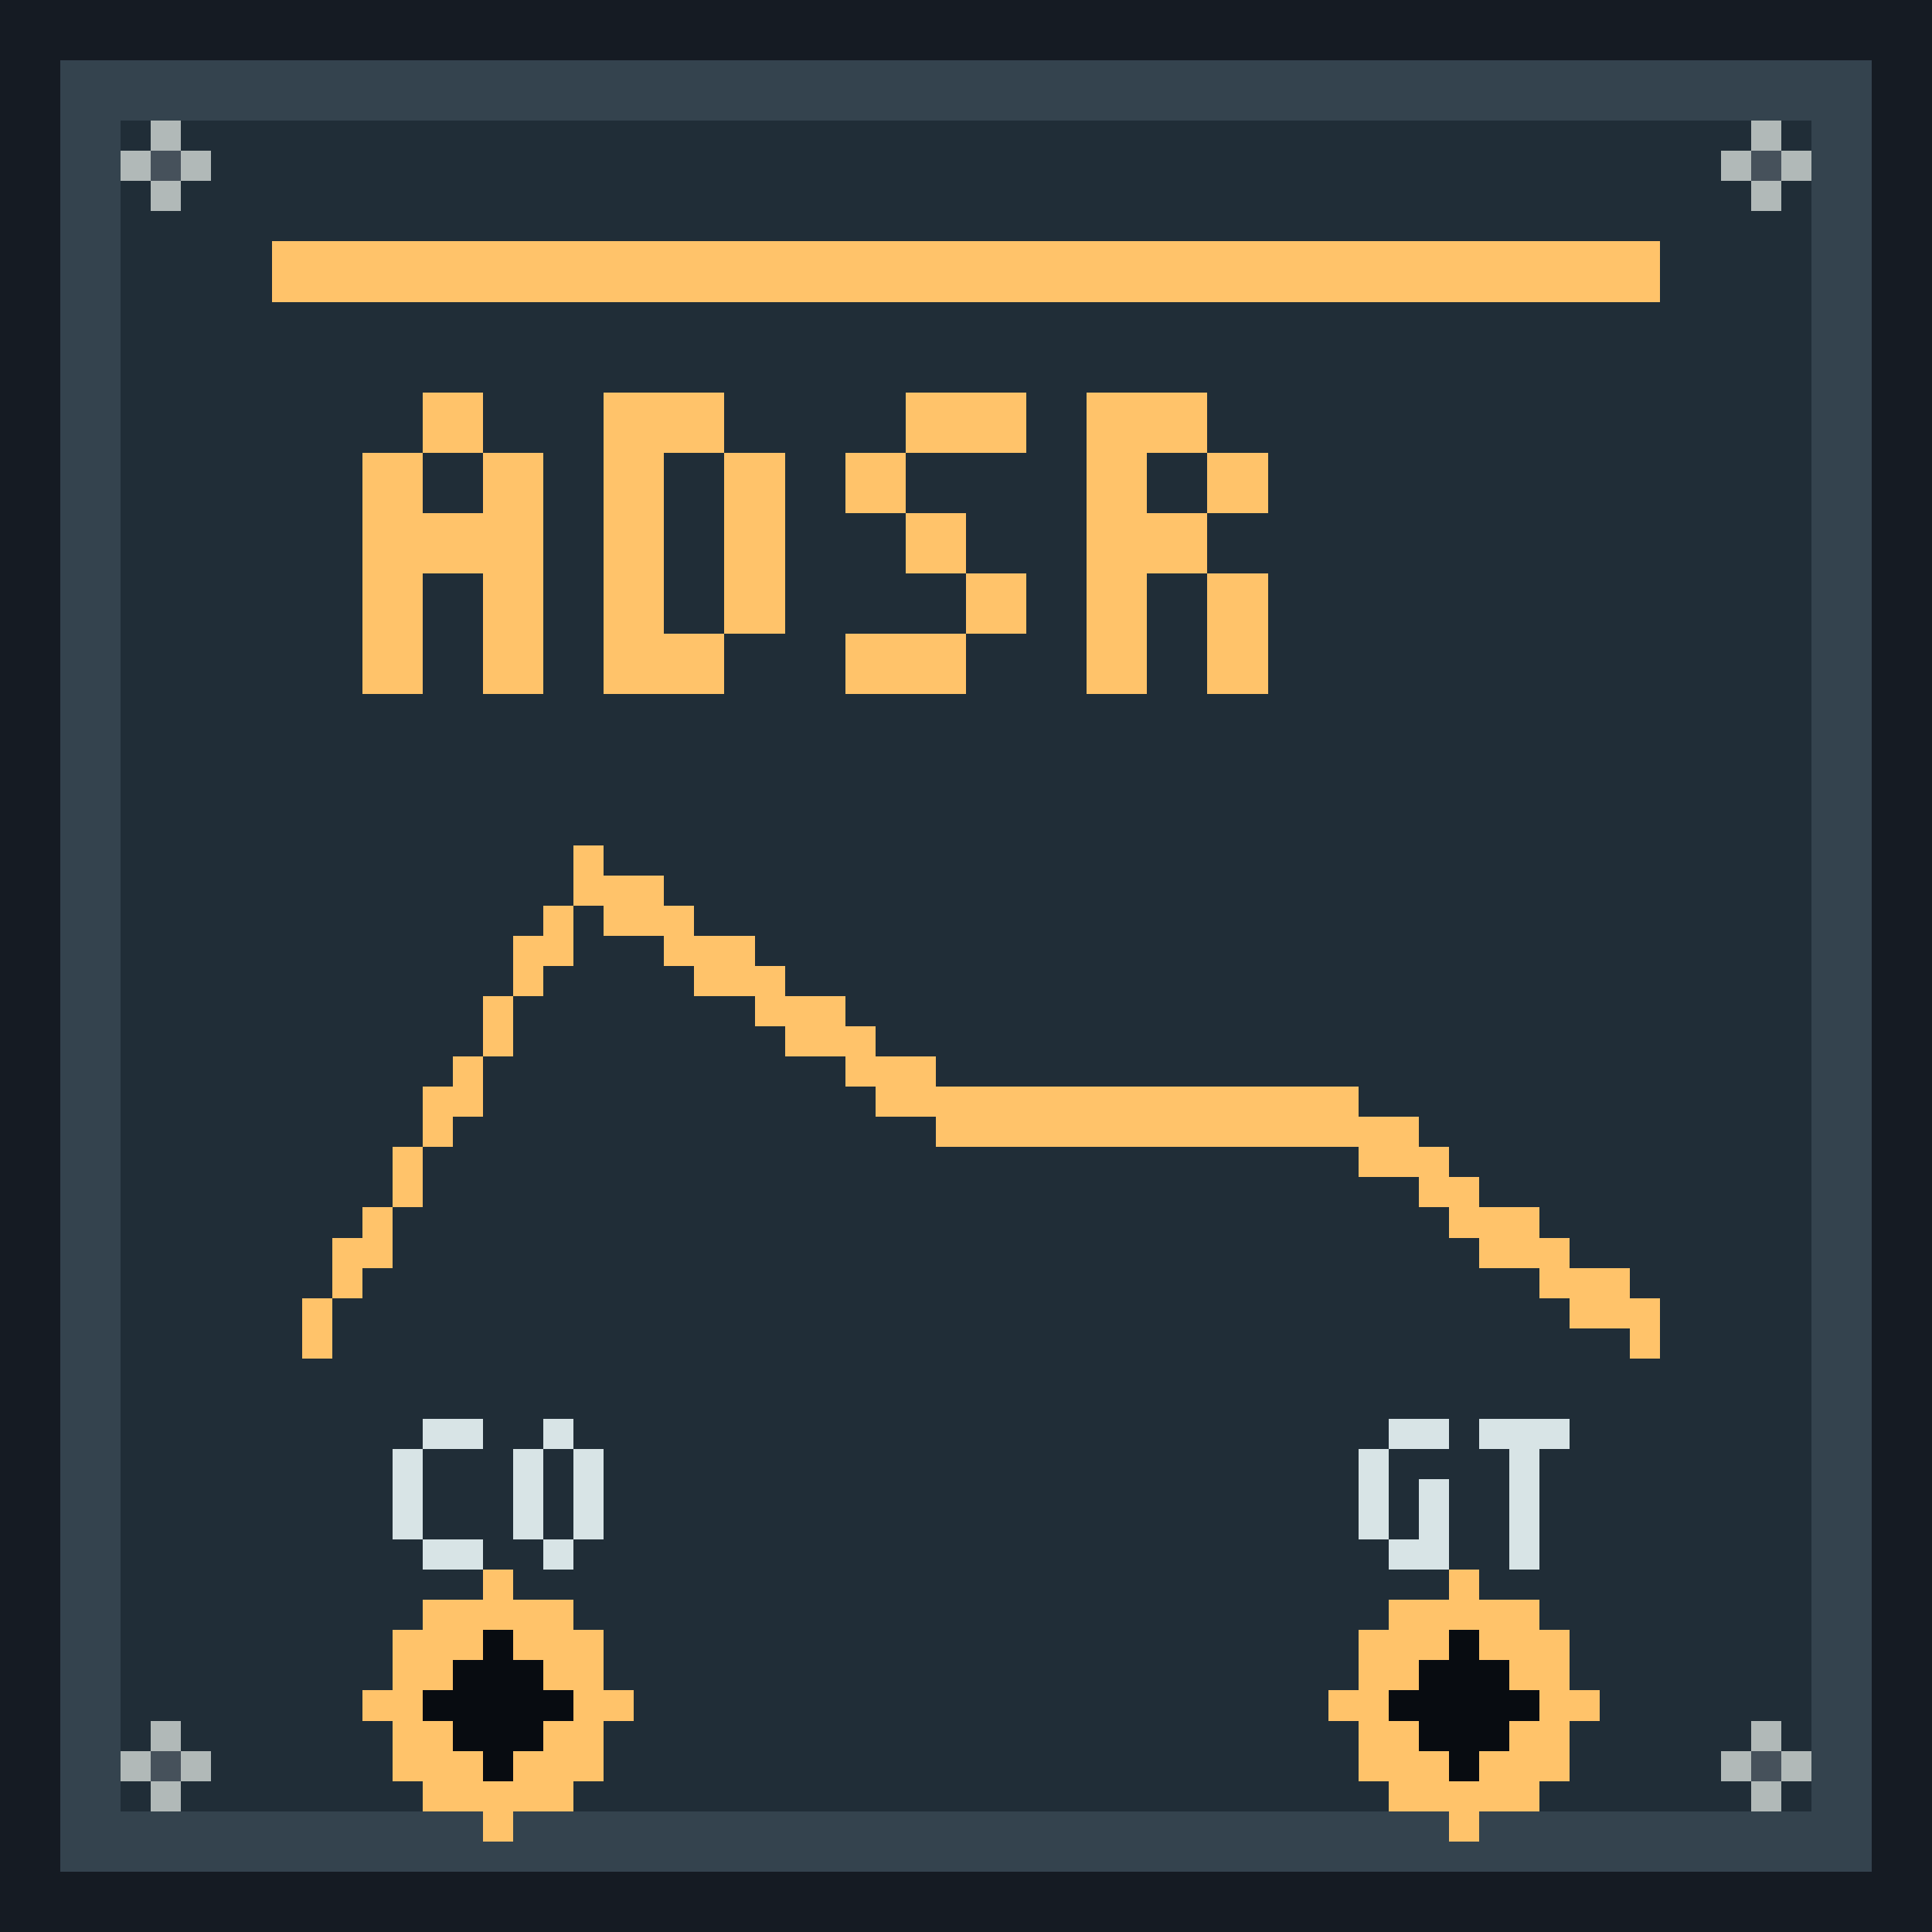
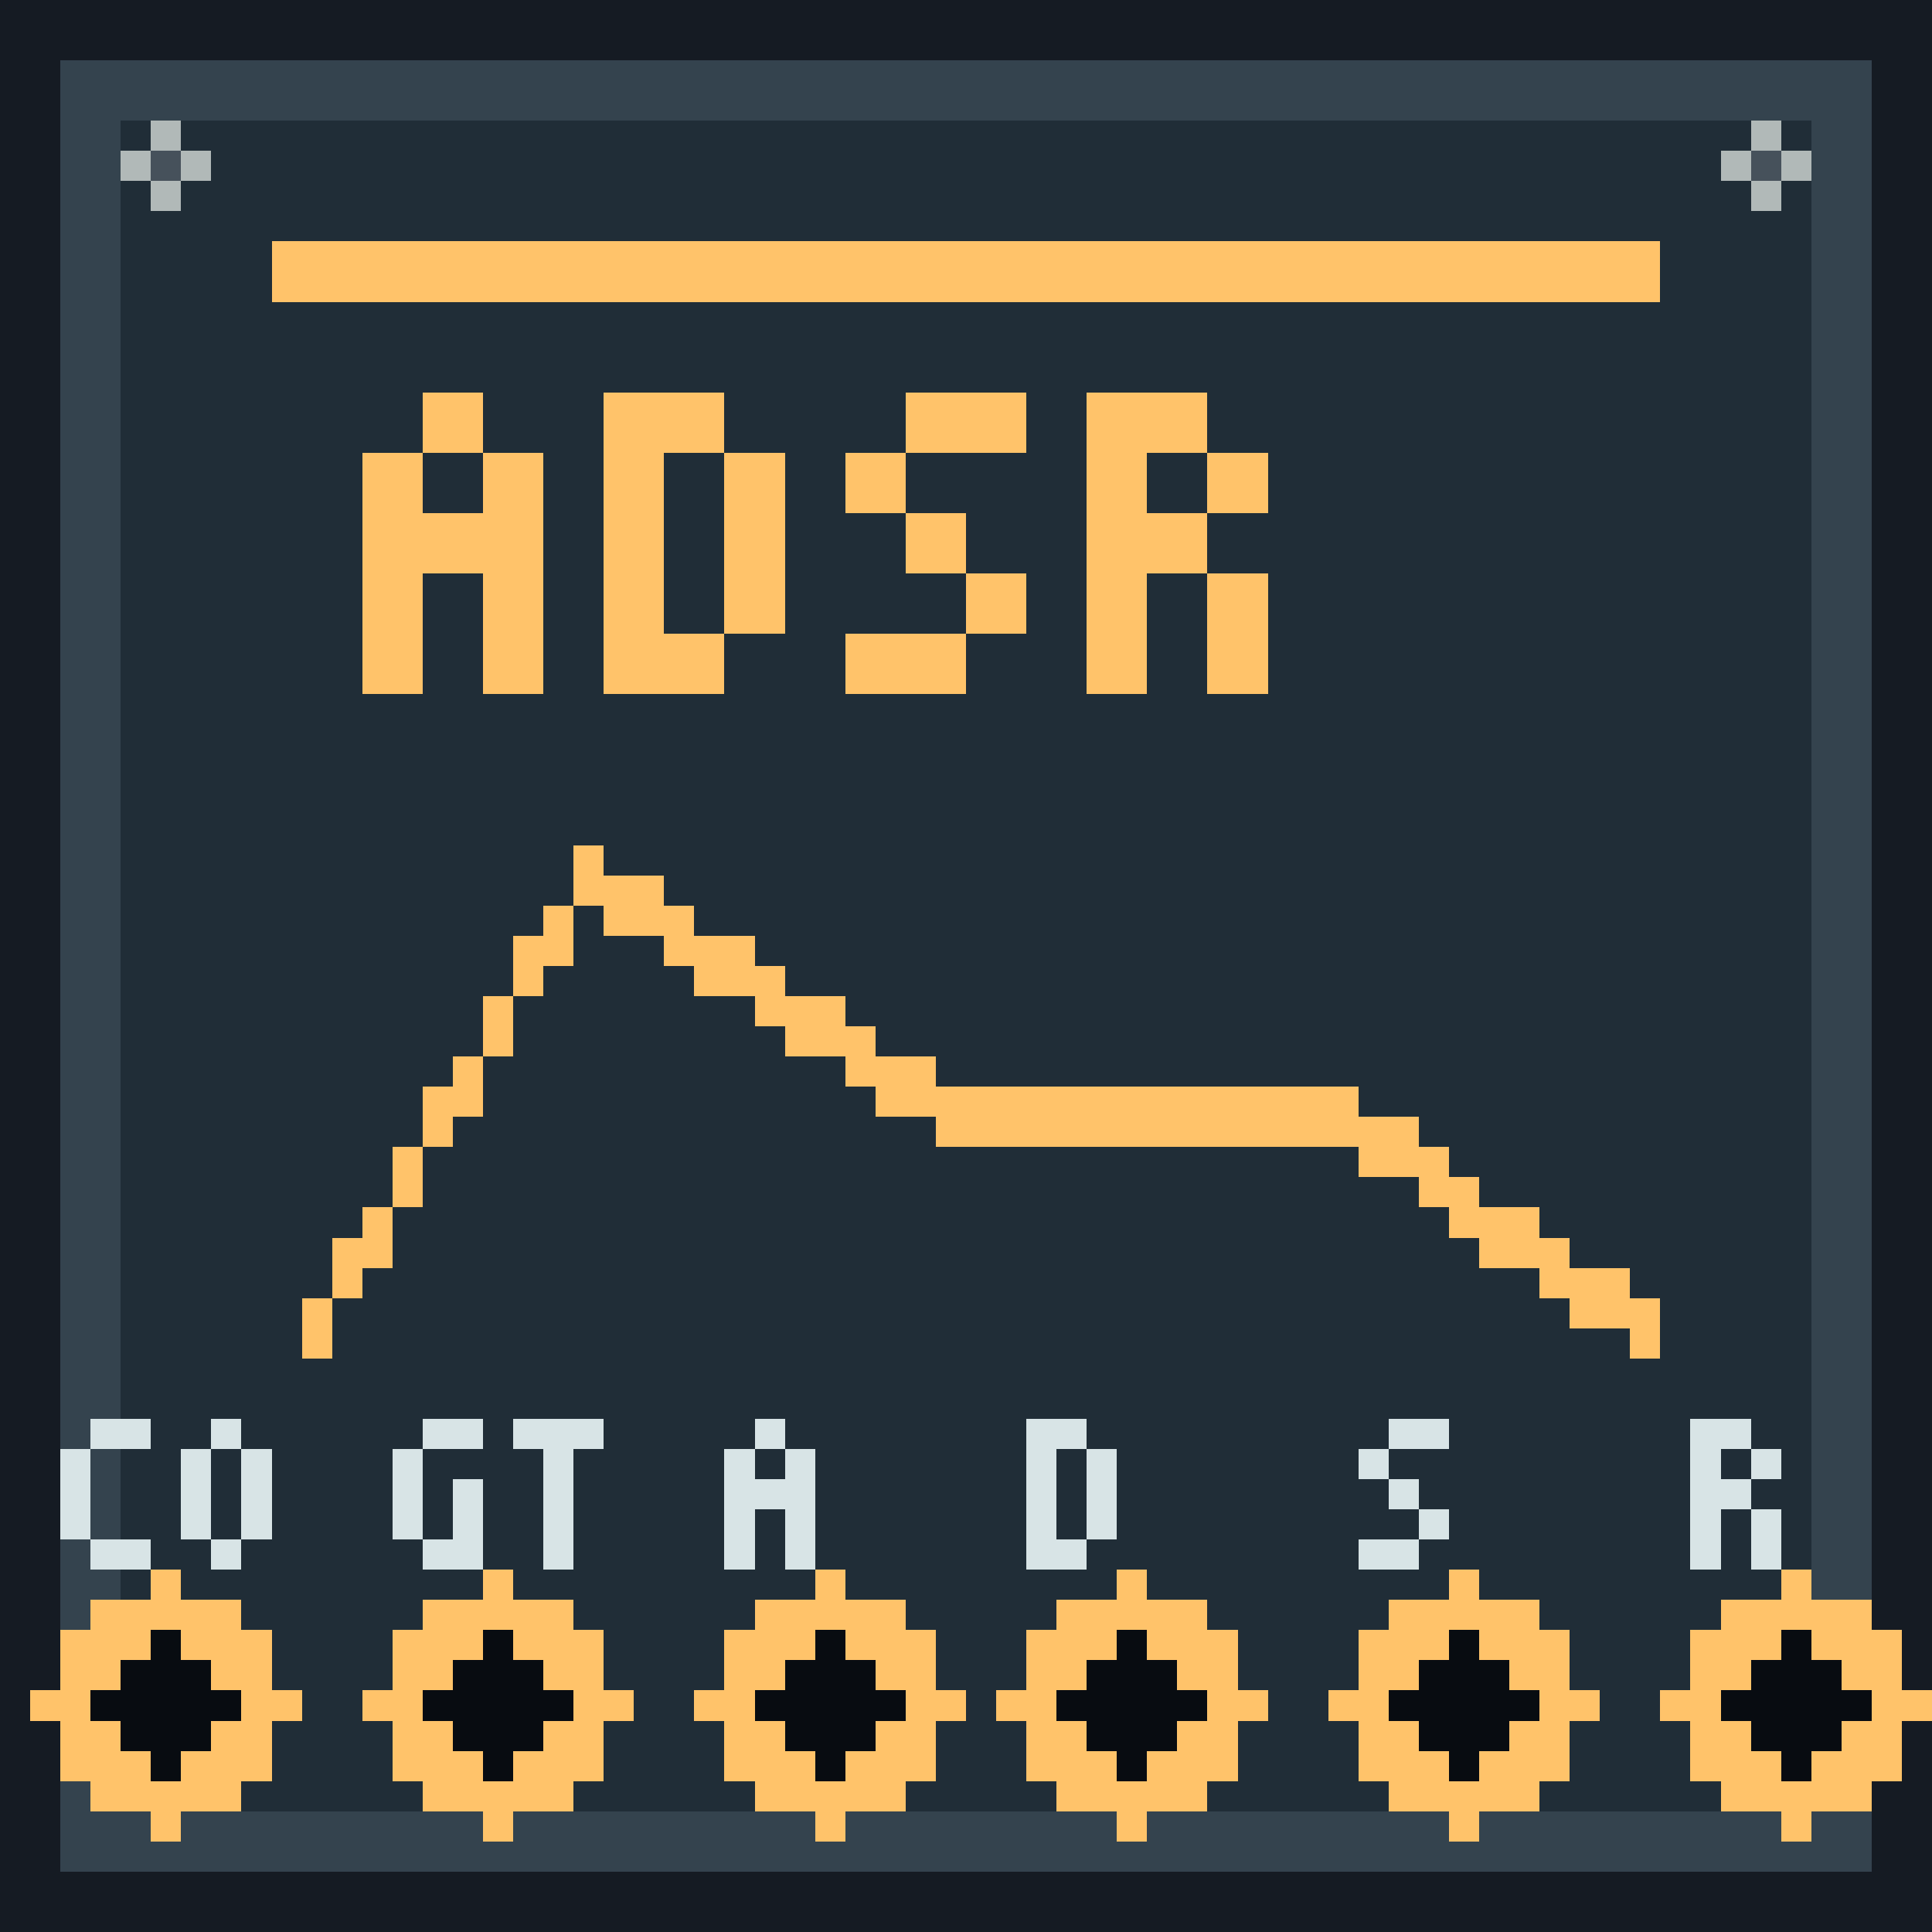
<svg xmlns="http://www.w3.org/2000/svg" width="64" height="64" viewBox="0 0 64 64" shape-rendering="crispEdges">
  <rect x="0" y="0" width="64" height="64" fill="#151b23" />
  <rect x="2" y="2" width="60" height="60" fill="#34434e" />
  <rect x="4" y="4" width="56" height="56" fill="#202d37" />
  <rect x="5" y="4" width="1" height="1" fill="#b1b9b8" />
  <rect x="4" y="5" width="1" height="1" fill="#b1b9b8" />
  <rect x="5" y="5" width="1" height="1" fill="#b1b9b8" />
  <rect x="6" y="5" width="1" height="1" fill="#b1b9b8" />
  <rect x="5" y="6" width="1" height="1" fill="#b1b9b8" />
  <rect x="5" y="5" width="1" height="1" fill="#46515b" />
  <rect x="58" y="4" width="1" height="1" fill="#b1b9b8" />
  <rect x="57" y="5" width="1" height="1" fill="#b1b9b8" />
  <rect x="58" y="5" width="1" height="1" fill="#b1b9b8" />
  <rect x="59" y="5" width="1" height="1" fill="#b1b9b8" />
  <rect x="58" y="6" width="1" height="1" fill="#b1b9b8" />
  <rect x="58" y="5" width="1" height="1" fill="#46515b" />
  <rect x="5" y="57" width="1" height="1" fill="#b1b9b8" />
  <rect x="4" y="58" width="1" height="1" fill="#b1b9b8" />
  <rect x="5" y="58" width="1" height="1" fill="#b1b9b8" />
  <rect x="6" y="58" width="1" height="1" fill="#b1b9b8" />
  <rect x="5" y="59" width="1" height="1" fill="#b1b9b8" />
  <rect x="5" y="58" width="1" height="1" fill="#46515b" />
  <rect x="58" y="57" width="1" height="1" fill="#b1b9b8" />
  <rect x="57" y="58" width="1" height="1" fill="#b1b9b8" />
  <rect x="58" y="58" width="1" height="1" fill="#b1b9b8" />
  <rect x="59" y="58" width="1" height="1" fill="#b1b9b8" />
  <rect x="58" y="59" width="1" height="1" fill="#b1b9b8" />
  <rect x="58" y="58" width="1" height="1" fill="#46515b" />
  <rect x="9" y="8" width="46" height="2" fill="#ffc36a" />
  <rect x="14" y="13" width="2" height="2" fill="#ffc36a" />
  <rect x="12" y="15" width="2" height="2" fill="#ffc36a" />
  <rect x="16" y="15" width="2" height="2" fill="#ffc36a" />
  <rect x="12" y="17" width="2" height="2" fill="#ffc36a" />
  <rect x="14" y="17" width="2" height="2" fill="#ffc36a" />
  <rect x="16" y="17" width="2" height="2" fill="#ffc36a" />
  <rect x="12" y="19" width="2" height="2" fill="#ffc36a" />
  <rect x="16" y="19" width="2" height="2" fill="#ffc36a" />
  <rect x="12" y="21" width="2" height="2" fill="#ffc36a" />
  <rect x="16" y="21" width="2" height="2" fill="#ffc36a" />
  <rect x="20" y="13" width="2" height="2" fill="#ffc36a" />
  <rect x="22" y="13" width="2" height="2" fill="#ffc36a" />
  <rect x="20" y="15" width="2" height="2" fill="#ffc36a" />
  <rect x="24" y="15" width="2" height="2" fill="#ffc36a" />
  <rect x="20" y="17" width="2" height="2" fill="#ffc36a" />
  <rect x="24" y="17" width="2" height="2" fill="#ffc36a" />
  <rect x="20" y="19" width="2" height="2" fill="#ffc36a" />
  <rect x="24" y="19" width="2" height="2" fill="#ffc36a" />
  <rect x="20" y="21" width="2" height="2" fill="#ffc36a" />
  <rect x="22" y="21" width="2" height="2" fill="#ffc36a" />
  <rect x="30" y="13" width="2" height="2" fill="#ffc36a" />
  <rect x="32" y="13" width="2" height="2" fill="#ffc36a" />
  <rect x="28" y="15" width="2" height="2" fill="#ffc36a" />
  <rect x="30" y="17" width="2" height="2" fill="#ffc36a" />
  <rect x="32" y="19" width="2" height="2" fill="#ffc36a" />
  <rect x="28" y="21" width="2" height="2" fill="#ffc36a" />
  <rect x="30" y="21" width="2" height="2" fill="#ffc36a" />
  <rect x="36" y="13" width="2" height="2" fill="#ffc36a" />
  <rect x="38" y="13" width="2" height="2" fill="#ffc36a" />
  <rect x="36" y="15" width="2" height="2" fill="#ffc36a" />
  <rect x="40" y="15" width="2" height="2" fill="#ffc36a" />
  <rect x="36" y="17" width="2" height="2" fill="#ffc36a" />
  <rect x="38" y="17" width="2" height="2" fill="#ffc36a" />
  <rect x="36" y="19" width="2" height="2" fill="#ffc36a" />
  <rect x="40" y="19" width="2" height="2" fill="#ffc36a" />
  <rect x="36" y="21" width="2" height="2" fill="#ffc36a" />
  <rect x="40" y="21" width="2" height="2" fill="#ffc36a" />
  <rect x="10" y="43" width="1" height="2" fill="#ffc36a" />
  <rect x="11" y="41" width="1" height="2" fill="#ffc36a" />
  <rect x="12" y="40" width="1" height="2" fill="#ffc36a" />
  <rect x="13" y="38" width="1" height="2" fill="#ffc36a" />
  <rect x="14" y="36" width="1" height="2" fill="#ffc36a" />
  <rect x="15" y="35" width="1" height="2" fill="#ffc36a" />
  <rect x="16" y="33" width="1" height="2" fill="#ffc36a" />
  <rect x="17" y="31" width="1" height="2" fill="#ffc36a" />
  <rect x="18" y="30" width="1" height="2" fill="#ffc36a" />
  <rect x="19" y="28" width="1" height="2" fill="#ffc36a" />
  <rect x="19" y="28" width="1" height="2" fill="#ffc36a" />
  <rect x="20" y="29" width="1" height="2" fill="#ffc36a" />
  <rect x="21" y="29" width="1" height="2" fill="#ffc36a" />
  <rect x="22" y="30" width="1" height="2" fill="#ffc36a" />
  <rect x="23" y="31" width="1" height="2" fill="#ffc36a" />
  <rect x="24" y="31" width="1" height="2" fill="#ffc36a" />
  <rect x="25" y="32" width="1" height="2" fill="#ffc36a" />
  <rect x="26" y="33" width="1" height="2" fill="#ffc36a" />
  <rect x="27" y="33" width="1" height="2" fill="#ffc36a" />
  <rect x="28" y="34" width="1" height="2" fill="#ffc36a" />
  <rect x="29" y="35" width="1" height="2" fill="#ffc36a" />
  <rect x="30" y="35" width="1" height="2" fill="#ffc36a" />
  <rect x="31" y="36" width="1" height="2" fill="#ffc36a" />
  <rect x="31" y="36" width="1" height="2" fill="#ffc36a" />
  <rect x="32" y="36" width="1" height="2" fill="#ffc36a" />
  <rect x="33" y="36" width="1" height="2" fill="#ffc36a" />
  <rect x="34" y="36" width="1" height="2" fill="#ffc36a" />
  <rect x="35" y="36" width="1" height="2" fill="#ffc36a" />
  <rect x="36" y="36" width="1" height="2" fill="#ffc36a" />
  <rect x="37" y="36" width="1" height="2" fill="#ffc36a" />
  <rect x="38" y="36" width="1" height="2" fill="#ffc36a" />
  <rect x="39" y="36" width="1" height="2" fill="#ffc36a" />
  <rect x="40" y="36" width="1" height="2" fill="#ffc36a" />
  <rect x="41" y="36" width="1" height="2" fill="#ffc36a" />
  <rect x="42" y="36" width="1" height="2" fill="#ffc36a" />
  <rect x="43" y="36" width="1" height="2" fill="#ffc36a" />
  <rect x="44" y="36" width="1" height="2" fill="#ffc36a" />
  <rect x="44" y="36" width="1" height="2" fill="#ffc36a" />
  <rect x="45" y="37" width="1" height="2" fill="#ffc36a" />
  <rect x="46" y="37" width="1" height="2" fill="#ffc36a" />
  <rect x="47" y="38" width="1" height="2" fill="#ffc36a" />
  <rect x="48" y="39" width="1" height="2" fill="#ffc36a" />
  <rect x="49" y="40" width="1" height="2" fill="#ffc36a" />
  <rect x="50" y="40" width="1" height="2" fill="#ffc36a" />
  <rect x="51" y="41" width="1" height="2" fill="#ffc36a" />
  <rect x="52" y="42" width="1" height="2" fill="#ffc36a" />
  <rect x="53" y="42" width="1" height="2" fill="#ffc36a" />
  <rect x="54" y="43" width="1" height="2" fill="#ffc36a" />
+   <rect x="3" y="47" width="1" height="1" fill="#d8e4e6" />
+   <rect x="4" y="47" width="1" height="1" fill="#d8e4e6" />
+   <rect x="2" y="48" width="1" height="1" fill="#d8e4e6" />
+   <rect x="2" y="49" width="1" height="1" fill="#d8e4e6" />
+   <rect x="2" y="50" width="1" height="1" fill="#d8e4e6" />
+   <rect x="3" y="51" width="1" height="1" fill="#d8e4e6" />
+   <rect x="4" y="51" width="1" height="1" fill="#d8e4e6" />
+   <rect x="7" y="47" width="1" height="1" fill="#d8e4e6" />
+   <rect x="6" y="48" width="1" height="1" fill="#d8e4e6" />
+   <rect x="8" y="48" width="1" height="1" fill="#d8e4e6" />
+   <rect x="6" y="49" width="1" height="1" fill="#d8e4e6" />
+   <rect x="8" y="49" width="1" height="1" fill="#d8e4e6" />
+   <rect x="6" y="50" width="1" height="1" fill="#d8e4e6" />
+   <rect x="8" y="50" width="1" height="1" fill="#d8e4e6" />
+   <rect x="7" y="51" width="1" height="1" fill="#d8e4e6" />
+   <rect x="5" y="52" width="1" height="1" fill="#ffc36a" />
+   <rect x="3" y="53" width="1" height="1" fill="#ffc36a" />
+   <rect x="4" y="53" width="1" height="1" fill="#ffc36a" />
+   <rect x="5" y="53" width="1" height="1" fill="#ffc36a" />
+   <rect x="6" y="53" width="1" height="1" fill="#ffc36a" />
+   <rect x="7" y="53" width="1" height="1" fill="#ffc36a" />
+   <rect x="2" y="54" width="1" height="1" fill="#ffc36a" />
+   <rect x="3" y="54" width="1" height="1" fill="#ffc36a" />
+   <rect x="4" y="54" width="1" height="1" fill="#ffc36a" />
+   <rect x="5" y="54" width="1" height="1" fill="#ffc36a" />
+   <rect x="6" y="54" width="1" height="1" fill="#ffc36a" />
+   <rect x="7" y="54" width="1" height="1" fill="#ffc36a" />
+   <rect x="8" y="54" width="1" height="1" fill="#ffc36a" />
+   <rect x="2" y="55" width="1" height="1" fill="#ffc36a" />
+   <rect x="3" y="55" width="1" height="1" fill="#ffc36a" />
+   <rect x="4" y="55" width="1" height="1" fill="#ffc36a" />
+   <rect x="5" y="55" width="1" height="1" fill="#ffc36a" />
+   <rect x="6" y="55" width="1" height="1" fill="#ffc36a" />
+   <rect x="7" y="55" width="1" height="1" fill="#ffc36a" />
+   <rect x="8" y="55" width="1" height="1" fill="#ffc36a" />
+   <rect x="1" y="56" width="1" height="1" fill="#ffc36a" />
+   <rect x="2" y="56" width="1" height="1" fill="#ffc36a" />
+   <rect x="3" y="56" width="1" height="1" fill="#ffc36a" />
+   <rect x="4" y="56" width="1" height="1" fill="#ffc36a" />
+   <rect x="5" y="56" width="1" height="1" fill="#ffc36a" />
+   <rect x="6" y="56" width="1" height="1" fill="#ffc36a" />
+   <rect x="7" y="56" width="1" height="1" fill="#ffc36a" />
+   <rect x="8" y="56" width="1" height="1" fill="#ffc36a" />
+   <rect x="9" y="56" width="1" height="1" fill="#ffc36a" />
+   <rect x="2" y="57" width="1" height="1" fill="#ffc36a" />
+   <rect x="3" y="57" width="1" height="1" fill="#ffc36a" />
+   <rect x="4" y="57" width="1" height="1" fill="#ffc36a" />
+   <rect x="5" y="57" width="1" height="1" fill="#ffc36a" />
+   <rect x="6" y="57" width="1" height="1" fill="#ffc36a" />
+   <rect x="7" y="57" width="1" height="1" fill="#ffc36a" />
+   <rect x="8" y="57" width="1" height="1" fill="#ffc36a" />
+   <rect x="2" y="58" width="1" height="1" fill="#ffc36a" />
+   <rect x="3" y="58" width="1" height="1" fill="#ffc36a" />
+   <rect x="4" y="58" width="1" height="1" fill="#ffc36a" />
+   <rect x="5" y="58" width="1" height="1" fill="#ffc36a" />
+   <rect x="6" y="58" width="1" height="1" fill="#ffc36a" />
+   <rect x="7" y="58" width="1" height="1" fill="#ffc36a" />
+   <rect x="8" y="58" width="1" height="1" fill="#ffc36a" />
+   <rect x="3" y="59" width="1" height="1" fill="#ffc36a" />
+   <rect x="4" y="59" width="1" height="1" fill="#ffc36a" />
+   <rect x="5" y="59" width="1" height="1" fill="#ffc36a" />
+   <rect x="6" y="59" width="1" height="1" fill="#ffc36a" />
+   <rect x="7" y="59" width="1" height="1" fill="#ffc36a" />
+   <rect x="5" y="60" width="1" height="1" fill="#ffc36a" />
+   <rect x="5" y="54" width="1" height="1" fill="#080c11" />
+   <rect x="4" y="55" width="1" height="1" fill="#080c11" />
+   <rect x="5" y="55" width="1" height="1" fill="#080c11" />
+   <rect x="6" y="55" width="1" height="1" fill="#080c11" />
+   <rect x="3" y="56" width="1" height="1" fill="#080c11" />
+   <rect x="4" y="56" width="1" height="1" fill="#080c11" />
+   <rect x="5" y="56" width="1" height="1" fill="#080c11" />
+   <rect x="6" y="56" width="1" height="1" fill="#080c11" />
+   <rect x="7" y="56" width="1" height="1" fill="#080c11" />
+   <rect x="4" y="57" width="1" height="1" fill="#080c11" />
+   <rect x="5" y="57" width="1" height="1" fill="#080c11" />
+   <rect x="6" y="57" width="1" height="1" fill="#080c11" />
+   <rect x="5" y="58" width="1" height="1" fill="#080c11" />
  <rect x="14" y="47" width="1" height="1" fill="#d8e4e6" />
  <rect x="15" y="47" width="1" height="1" fill="#d8e4e6" />
  <rect x="13" y="48" width="1" height="1" fill="#d8e4e6" />
  <rect x="13" y="49" width="1" height="1" fill="#d8e4e6" />
+   <rect x="15" y="49" width="1" height="1" fill="#d8e4e6" />
  <rect x="13" y="50" width="1" height="1" fill="#d8e4e6" />
+   <rect x="15" y="50" width="1" height="1" fill="#d8e4e6" />
  <rect x="14" y="51" width="1" height="1" fill="#d8e4e6" />
  <rect x="15" y="51" width="1" height="1" fill="#d8e4e6" />
+   <rect x="17" y="47" width="1" height="1" fill="#d8e4e6" />
  <rect x="18" y="47" width="1" height="1" fill="#d8e4e6" />
-   <rect x="17" y="48" width="1" height="1" fill="#d8e4e6" />
-   <rect x="19" y="48" width="1" height="1" fill="#d8e4e6" />
-   <rect x="17" y="49" width="1" height="1" fill="#d8e4e6" />
-   <rect x="19" y="49" width="1" height="1" fill="#d8e4e6" />
-   <rect x="17" y="50" width="1" height="1" fill="#d8e4e6" />
-   <rect x="19" y="50" width="1" height="1" fill="#d8e4e6" />
+   <rect x="19" y="47" width="1" height="1" fill="#d8e4e6" />
+   <rect x="18" y="48" width="1" height="1" fill="#d8e4e6" />
+   <rect x="18" y="49" width="1" height="1" fill="#d8e4e6" />
+   <rect x="18" y="50" width="1" height="1" fill="#d8e4e6" />
  <rect x="18" y="51" width="1" height="1" fill="#d8e4e6" />
  <rect x="16" y="52" width="1" height="1" fill="#ffc36a" />
  <rect x="14" y="53" width="1" height="1" fill="#ffc36a" />
  <rect x="15" y="53" width="1" height="1" fill="#ffc36a" />
  <rect x="16" y="53" width="1" height="1" fill="#ffc36a" />
  <rect x="17" y="53" width="1" height="1" fill="#ffc36a" />
  <rect x="18" y="53" width="1" height="1" fill="#ffc36a" />
  <rect x="13" y="54" width="1" height="1" fill="#ffc36a" />
  <rect x="14" y="54" width="1" height="1" fill="#ffc36a" />
  <rect x="15" y="54" width="1" height="1" fill="#ffc36a" />
  <rect x="16" y="54" width="1" height="1" fill="#ffc36a" />
  <rect x="17" y="54" width="1" height="1" fill="#ffc36a" />
  <rect x="18" y="54" width="1" height="1" fill="#ffc36a" />
  <rect x="19" y="54" width="1" height="1" fill="#ffc36a" />
  <rect x="13" y="55" width="1" height="1" fill="#ffc36a" />
  <rect x="14" y="55" width="1" height="1" fill="#ffc36a" />
  <rect x="15" y="55" width="1" height="1" fill="#ffc36a" />
  <rect x="16" y="55" width="1" height="1" fill="#ffc36a" />
  <rect x="17" y="55" width="1" height="1" fill="#ffc36a" />
  <rect x="18" y="55" width="1" height="1" fill="#ffc36a" />
  <rect x="19" y="55" width="1" height="1" fill="#ffc36a" />
  <rect x="12" y="56" width="1" height="1" fill="#ffc36a" />
  <rect x="13" y="56" width="1" height="1" fill="#ffc36a" />
  <rect x="14" y="56" width="1" height="1" fill="#ffc36a" />
  <rect x="15" y="56" width="1" height="1" fill="#ffc36a" />
  <rect x="16" y="56" width="1" height="1" fill="#ffc36a" />
  <rect x="17" y="56" width="1" height="1" fill="#ffc36a" />
  <rect x="18" y="56" width="1" height="1" fill="#ffc36a" />
  <rect x="19" y="56" width="1" height="1" fill="#ffc36a" />
  <rect x="20" y="56" width="1" height="1" fill="#ffc36a" />
  <rect x="13" y="57" width="1" height="1" fill="#ffc36a" />
  <rect x="14" y="57" width="1" height="1" fill="#ffc36a" />
  <rect x="15" y="57" width="1" height="1" fill="#ffc36a" />
  <rect x="16" y="57" width="1" height="1" fill="#ffc36a" />
  <rect x="17" y="57" width="1" height="1" fill="#ffc36a" />
  <rect x="18" y="57" width="1" height="1" fill="#ffc36a" />
  <rect x="19" y="57" width="1" height="1" fill="#ffc36a" />
  <rect x="13" y="58" width="1" height="1" fill="#ffc36a" />
  <rect x="14" y="58" width="1" height="1" fill="#ffc36a" />
  <rect x="15" y="58" width="1" height="1" fill="#ffc36a" />
  <rect x="16" y="58" width="1" height="1" fill="#ffc36a" />
  <rect x="17" y="58" width="1" height="1" fill="#ffc36a" />
  <rect x="18" y="58" width="1" height="1" fill="#ffc36a" />
  <rect x="19" y="58" width="1" height="1" fill="#ffc36a" />
  <rect x="14" y="59" width="1" height="1" fill="#ffc36a" />
  <rect x="15" y="59" width="1" height="1" fill="#ffc36a" />
  <rect x="16" y="59" width="1" height="1" fill="#ffc36a" />
  <rect x="17" y="59" width="1" height="1" fill="#ffc36a" />
  <rect x="18" y="59" width="1" height="1" fill="#ffc36a" />
  <rect x="16" y="60" width="1" height="1" fill="#ffc36a" />
  <rect x="16" y="54" width="1" height="1" fill="#080c11" />
  <rect x="15" y="55" width="1" height="1" fill="#080c11" />
  <rect x="16" y="55" width="1" height="1" fill="#080c11" />
  <rect x="17" y="55" width="1" height="1" fill="#080c11" />
  <rect x="14" y="56" width="1" height="1" fill="#080c11" />
  <rect x="15" y="56" width="1" height="1" fill="#080c11" />
  <rect x="16" y="56" width="1" height="1" fill="#080c11" />
  <rect x="17" y="56" width="1" height="1" fill="#080c11" />
  <rect x="18" y="56" width="1" height="1" fill="#080c11" />
  <rect x="15" y="57" width="1" height="1" fill="#080c11" />
  <rect x="16" y="57" width="1" height="1" fill="#080c11" />
  <rect x="17" y="57" width="1" height="1" fill="#080c11" />
  <rect x="16" y="58" width="1" height="1" fill="#080c11" />
+   <rect x="25" y="47" width="1" height="1" fill="#d8e4e6" />
+   <rect x="24" y="48" width="1" height="1" fill="#d8e4e6" />
+   <rect x="26" y="48" width="1" height="1" fill="#d8e4e6" />
+   <rect x="24" y="49" width="1" height="1" fill="#d8e4e6" />
+   <rect x="25" y="49" width="1" height="1" fill="#d8e4e6" />
+   <rect x="26" y="49" width="1" height="1" fill="#d8e4e6" />
+   <rect x="24" y="50" width="1" height="1" fill="#d8e4e6" />
+   <rect x="26" y="50" width="1" height="1" fill="#d8e4e6" />
+   <rect x="24" y="51" width="1" height="1" fill="#d8e4e6" />
+   <rect x="26" y="51" width="1" height="1" fill="#d8e4e6" />
+   <rect x="27" y="52" width="1" height="1" fill="#ffc36a" />
+   <rect x="25" y="53" width="1" height="1" fill="#ffc36a" />
+   <rect x="26" y="53" width="1" height="1" fill="#ffc36a" />
+   <rect x="27" y="53" width="1" height="1" fill="#ffc36a" />
+   <rect x="28" y="53" width="1" height="1" fill="#ffc36a" />
+   <rect x="29" y="53" width="1" height="1" fill="#ffc36a" />
+   <rect x="24" y="54" width="1" height="1" fill="#ffc36a" />
+   <rect x="25" y="54" width="1" height="1" fill="#ffc36a" />
+   <rect x="26" y="54" width="1" height="1" fill="#ffc36a" />
+   <rect x="27" y="54" width="1" height="1" fill="#ffc36a" />
+   <rect x="28" y="54" width="1" height="1" fill="#ffc36a" />
+   <rect x="29" y="54" width="1" height="1" fill="#ffc36a" />
+   <rect x="30" y="54" width="1" height="1" fill="#ffc36a" />
+   <rect x="24" y="55" width="1" height="1" fill="#ffc36a" />
+   <rect x="25" y="55" width="1" height="1" fill="#ffc36a" />
+   <rect x="26" y="55" width="1" height="1" fill="#ffc36a" />
+   <rect x="27" y="55" width="1" height="1" fill="#ffc36a" />
+   <rect x="28" y="55" width="1" height="1" fill="#ffc36a" />
+   <rect x="29" y="55" width="1" height="1" fill="#ffc36a" />
+   <rect x="30" y="55" width="1" height="1" fill="#ffc36a" />
+   <rect x="23" y="56" width="1" height="1" fill="#ffc36a" />
+   <rect x="24" y="56" width="1" height="1" fill="#ffc36a" />
+   <rect x="25" y="56" width="1" height="1" fill="#ffc36a" />
+   <rect x="26" y="56" width="1" height="1" fill="#ffc36a" />
+   <rect x="27" y="56" width="1" height="1" fill="#ffc36a" />
+   <rect x="28" y="56" width="1" height="1" fill="#ffc36a" />
+   <rect x="29" y="56" width="1" height="1" fill="#ffc36a" />
+   <rect x="30" y="56" width="1" height="1" fill="#ffc36a" />
+   <rect x="31" y="56" width="1" height="1" fill="#ffc36a" />
+   <rect x="24" y="57" width="1" height="1" fill="#ffc36a" />
+   <rect x="25" y="57" width="1" height="1" fill="#ffc36a" />
+   <rect x="26" y="57" width="1" height="1" fill="#ffc36a" />
+   <rect x="27" y="57" width="1" height="1" fill="#ffc36a" />
+   <rect x="28" y="57" width="1" height="1" fill="#ffc36a" />
+   <rect x="29" y="57" width="1" height="1" fill="#ffc36a" />
+   <rect x="30" y="57" width="1" height="1" fill="#ffc36a" />
+   <rect x="24" y="58" width="1" height="1" fill="#ffc36a" />
+   <rect x="25" y="58" width="1" height="1" fill="#ffc36a" />
+   <rect x="26" y="58" width="1" height="1" fill="#ffc36a" />
+   <rect x="27" y="58" width="1" height="1" fill="#ffc36a" />
+   <rect x="28" y="58" width="1" height="1" fill="#ffc36a" />
+   <rect x="29" y="58" width="1" height="1" fill="#ffc36a" />
+   <rect x="30" y="58" width="1" height="1" fill="#ffc36a" />
+   <rect x="25" y="59" width="1" height="1" fill="#ffc36a" />
+   <rect x="26" y="59" width="1" height="1" fill="#ffc36a" />
+   <rect x="27" y="59" width="1" height="1" fill="#ffc36a" />
+   <rect x="28" y="59" width="1" height="1" fill="#ffc36a" />
+   <rect x="29" y="59" width="1" height="1" fill="#ffc36a" />
+   <rect x="27" y="60" width="1" height="1" fill="#ffc36a" />
+   <rect x="27" y="54" width="1" height="1" fill="#080c11" />
+   <rect x="26" y="55" width="1" height="1" fill="#080c11" />
+   <rect x="27" y="55" width="1" height="1" fill="#080c11" />
+   <rect x="28" y="55" width="1" height="1" fill="#080c11" />
+   <rect x="25" y="56" width="1" height="1" fill="#080c11" />
+   <rect x="26" y="56" width="1" height="1" fill="#080c11" />
+   <rect x="27" y="56" width="1" height="1" fill="#080c11" />
+   <rect x="28" y="56" width="1" height="1" fill="#080c11" />
+   <rect x="29" y="56" width="1" height="1" fill="#080c11" />
+   <rect x="26" y="57" width="1" height="1" fill="#080c11" />
+   <rect x="27" y="57" width="1" height="1" fill="#080c11" />
+   <rect x="28" y="57" width="1" height="1" fill="#080c11" />
+   <rect x="27" y="58" width="1" height="1" fill="#080c11" />
+   <rect x="34" y="47" width="1" height="1" fill="#d8e4e6" />
+   <rect x="35" y="47" width="1" height="1" fill="#d8e4e6" />
+   <rect x="34" y="48" width="1" height="1" fill="#d8e4e6" />
+   <rect x="36" y="48" width="1" height="1" fill="#d8e4e6" />
+   <rect x="34" y="49" width="1" height="1" fill="#d8e4e6" />
+   <rect x="36" y="49" width="1" height="1" fill="#d8e4e6" />
+   <rect x="34" y="50" width="1" height="1" fill="#d8e4e6" />
+   <rect x="36" y="50" width="1" height="1" fill="#d8e4e6" />
+   <rect x="34" y="51" width="1" height="1" fill="#d8e4e6" />
+   <rect x="35" y="51" width="1" height="1" fill="#d8e4e6" />
+   <rect x="37" y="52" width="1" height="1" fill="#ffc36a" />
+   <rect x="35" y="53" width="1" height="1" fill="#ffc36a" />
+   <rect x="36" y="53" width="1" height="1" fill="#ffc36a" />
+   <rect x="37" y="53" width="1" height="1" fill="#ffc36a" />
+   <rect x="38" y="53" width="1" height="1" fill="#ffc36a" />
+   <rect x="39" y="53" width="1" height="1" fill="#ffc36a" />
+   <rect x="34" y="54" width="1" height="1" fill="#ffc36a" />
+   <rect x="35" y="54" width="1" height="1" fill="#ffc36a" />
+   <rect x="36" y="54" width="1" height="1" fill="#ffc36a" />
+   <rect x="37" y="54" width="1" height="1" fill="#ffc36a" />
+   <rect x="38" y="54" width="1" height="1" fill="#ffc36a" />
+   <rect x="39" y="54" width="1" height="1" fill="#ffc36a" />
+   <rect x="40" y="54" width="1" height="1" fill="#ffc36a" />
+   <rect x="34" y="55" width="1" height="1" fill="#ffc36a" />
+   <rect x="35" y="55" width="1" height="1" fill="#ffc36a" />
+   <rect x="36" y="55" width="1" height="1" fill="#ffc36a" />
+   <rect x="37" y="55" width="1" height="1" fill="#ffc36a" />
+   <rect x="38" y="55" width="1" height="1" fill="#ffc36a" />
+   <rect x="39" y="55" width="1" height="1" fill="#ffc36a" />
+   <rect x="40" y="55" width="1" height="1" fill="#ffc36a" />
+   <rect x="33" y="56" width="1" height="1" fill="#ffc36a" />
+   <rect x="34" y="56" width="1" height="1" fill="#ffc36a" />
+   <rect x="35" y="56" width="1" height="1" fill="#ffc36a" />
+   <rect x="36" y="56" width="1" height="1" fill="#ffc36a" />
+   <rect x="37" y="56" width="1" height="1" fill="#ffc36a" />
+   <rect x="38" y="56" width="1" height="1" fill="#ffc36a" />
+   <rect x="39" y="56" width="1" height="1" fill="#ffc36a" />
+   <rect x="40" y="56" width="1" height="1" fill="#ffc36a" />
+   <rect x="41" y="56" width="1" height="1" fill="#ffc36a" />
+   <rect x="34" y="57" width="1" height="1" fill="#ffc36a" />
+   <rect x="35" y="57" width="1" height="1" fill="#ffc36a" />
+   <rect x="36" y="57" width="1" height="1" fill="#ffc36a" />
+   <rect x="37" y="57" width="1" height="1" fill="#ffc36a" />
+   <rect x="38" y="57" width="1" height="1" fill="#ffc36a" />
+   <rect x="39" y="57" width="1" height="1" fill="#ffc36a" />
+   <rect x="40" y="57" width="1" height="1" fill="#ffc36a" />
+   <rect x="34" y="58" width="1" height="1" fill="#ffc36a" />
+   <rect x="35" y="58" width="1" height="1" fill="#ffc36a" />
+   <rect x="36" y="58" width="1" height="1" fill="#ffc36a" />
+   <rect x="37" y="58" width="1" height="1" fill="#ffc36a" />
+   <rect x="38" y="58" width="1" height="1" fill="#ffc36a" />
+   <rect x="39" y="58" width="1" height="1" fill="#ffc36a" />
+   <rect x="40" y="58" width="1" height="1" fill="#ffc36a" />
+   <rect x="35" y="59" width="1" height="1" fill="#ffc36a" />
+   <rect x="36" y="59" width="1" height="1" fill="#ffc36a" />
+   <rect x="37" y="59" width="1" height="1" fill="#ffc36a" />
+   <rect x="38" y="59" width="1" height="1" fill="#ffc36a" />
+   <rect x="39" y="59" width="1" height="1" fill="#ffc36a" />
+   <rect x="37" y="60" width="1" height="1" fill="#ffc36a" />
+   <rect x="37" y="54" width="1" height="1" fill="#080c11" />
+   <rect x="36" y="55" width="1" height="1" fill="#080c11" />
+   <rect x="37" y="55" width="1" height="1" fill="#080c11" />
+   <rect x="38" y="55" width="1" height="1" fill="#080c11" />
+   <rect x="35" y="56" width="1" height="1" fill="#080c11" />
+   <rect x="36" y="56" width="1" height="1" fill="#080c11" />
+   <rect x="37" y="56" width="1" height="1" fill="#080c11" />
+   <rect x="38" y="56" width="1" height="1" fill="#080c11" />
+   <rect x="39" y="56" width="1" height="1" fill="#080c11" />
+   <rect x="36" y="57" width="1" height="1" fill="#080c11" />
+   <rect x="37" y="57" width="1" height="1" fill="#080c11" />
+   <rect x="38" y="57" width="1" height="1" fill="#080c11" />
+   <rect x="37" y="58" width="1" height="1" fill="#080c11" />
  <rect x="46" y="47" width="1" height="1" fill="#d8e4e6" />
  <rect x="47" y="47" width="1" height="1" fill="#d8e4e6" />
  <rect x="45" y="48" width="1" height="1" fill="#d8e4e6" />
-   <rect x="45" y="49" width="1" height="1" fill="#d8e4e6" />
-   <rect x="47" y="49" width="1" height="1" fill="#d8e4e6" />
-   <rect x="45" y="50" width="1" height="1" fill="#d8e4e6" />
+   <rect x="46" y="49" width="1" height="1" fill="#d8e4e6" />
  <rect x="47" y="50" width="1" height="1" fill="#d8e4e6" />
+   <rect x="45" y="51" width="1" height="1" fill="#d8e4e6" />
  <rect x="46" y="51" width="1" height="1" fill="#d8e4e6" />
-   <rect x="47" y="51" width="1" height="1" fill="#d8e4e6" />
-   <rect x="49" y="47" width="1" height="1" fill="#d8e4e6" />
-   <rect x="50" y="47" width="1" height="1" fill="#d8e4e6" />
-   <rect x="51" y="47" width="1" height="1" fill="#d8e4e6" />
-   <rect x="50" y="48" width="1" height="1" fill="#d8e4e6" />
-   <rect x="50" y="49" width="1" height="1" fill="#d8e4e6" />
-   <rect x="50" y="50" width="1" height="1" fill="#d8e4e6" />
-   <rect x="50" y="51" width="1" height="1" fill="#d8e4e6" />
  <rect x="48" y="52" width="1" height="1" fill="#ffc36a" />
  <rect x="46" y="53" width="1" height="1" fill="#ffc36a" />
  <rect x="47" y="53" width="1" height="1" fill="#ffc36a" />
  <rect x="48" y="53" width="1" height="1" fill="#ffc36a" />
  <rect x="49" y="53" width="1" height="1" fill="#ffc36a" />
  <rect x="50" y="53" width="1" height="1" fill="#ffc36a" />
  <rect x="45" y="54" width="1" height="1" fill="#ffc36a" />
  <rect x="46" y="54" width="1" height="1" fill="#ffc36a" />
  <rect x="47" y="54" width="1" height="1" fill="#ffc36a" />
  <rect x="48" y="54" width="1" height="1" fill="#ffc36a" />
  <rect x="49" y="54" width="1" height="1" fill="#ffc36a" />
  <rect x="50" y="54" width="1" height="1" fill="#ffc36a" />
  <rect x="51" y="54" width="1" height="1" fill="#ffc36a" />
  <rect x="45" y="55" width="1" height="1" fill="#ffc36a" />
  <rect x="46" y="55" width="1" height="1" fill="#ffc36a" />
  <rect x="47" y="55" width="1" height="1" fill="#ffc36a" />
  <rect x="48" y="55" width="1" height="1" fill="#ffc36a" />
  <rect x="49" y="55" width="1" height="1" fill="#ffc36a" />
  <rect x="50" y="55" width="1" height="1" fill="#ffc36a" />
  <rect x="51" y="55" width="1" height="1" fill="#ffc36a" />
  <rect x="44" y="56" width="1" height="1" fill="#ffc36a" />
  <rect x="45" y="56" width="1" height="1" fill="#ffc36a" />
  <rect x="46" y="56" width="1" height="1" fill="#ffc36a" />
  <rect x="47" y="56" width="1" height="1" fill="#ffc36a" />
  <rect x="48" y="56" width="1" height="1" fill="#ffc36a" />
  <rect x="49" y="56" width="1" height="1" fill="#ffc36a" />
  <rect x="50" y="56" width="1" height="1" fill="#ffc36a" />
  <rect x="51" y="56" width="1" height="1" fill="#ffc36a" />
  <rect x="52" y="56" width="1" height="1" fill="#ffc36a" />
  <rect x="45" y="57" width="1" height="1" fill="#ffc36a" />
  <rect x="46" y="57" width="1" height="1" fill="#ffc36a" />
  <rect x="47" y="57" width="1" height="1" fill="#ffc36a" />
  <rect x="48" y="57" width="1" height="1" fill="#ffc36a" />
  <rect x="49" y="57" width="1" height="1" fill="#ffc36a" />
  <rect x="50" y="57" width="1" height="1" fill="#ffc36a" />
  <rect x="51" y="57" width="1" height="1" fill="#ffc36a" />
  <rect x="45" y="58" width="1" height="1" fill="#ffc36a" />
  <rect x="46" y="58" width="1" height="1" fill="#ffc36a" />
  <rect x="47" y="58" width="1" height="1" fill="#ffc36a" />
  <rect x="48" y="58" width="1" height="1" fill="#ffc36a" />
  <rect x="49" y="58" width="1" height="1" fill="#ffc36a" />
  <rect x="50" y="58" width="1" height="1" fill="#ffc36a" />
  <rect x="51" y="58" width="1" height="1" fill="#ffc36a" />
  <rect x="46" y="59" width="1" height="1" fill="#ffc36a" />
  <rect x="47" y="59" width="1" height="1" fill="#ffc36a" />
  <rect x="48" y="59" width="1" height="1" fill="#ffc36a" />
  <rect x="49" y="59" width="1" height="1" fill="#ffc36a" />
  <rect x="50" y="59" width="1" height="1" fill="#ffc36a" />
  <rect x="48" y="60" width="1" height="1" fill="#ffc36a" />
  <rect x="48" y="54" width="1" height="1" fill="#080c11" />
  <rect x="47" y="55" width="1" height="1" fill="#080c11" />
  <rect x="48" y="55" width="1" height="1" fill="#080c11" />
  <rect x="49" y="55" width="1" height="1" fill="#080c11" />
  <rect x="46" y="56" width="1" height="1" fill="#080c11" />
  <rect x="47" y="56" width="1" height="1" fill="#080c11" />
  <rect x="48" y="56" width="1" height="1" fill="#080c11" />
  <rect x="49" y="56" width="1" height="1" fill="#080c11" />
  <rect x="50" y="56" width="1" height="1" fill="#080c11" />
  <rect x="47" y="57" width="1" height="1" fill="#080c11" />
  <rect x="48" y="57" width="1" height="1" fill="#080c11" />
  <rect x="49" y="57" width="1" height="1" fill="#080c11" />
  <rect x="48" y="58" width="1" height="1" fill="#080c11" />
+   <rect x="56" y="47" width="1" height="1" fill="#d8e4e6" />
+   <rect x="57" y="47" width="1" height="1" fill="#d8e4e6" />
+   <rect x="56" y="48" width="1" height="1" fill="#d8e4e6" />
+   <rect x="58" y="48" width="1" height="1" fill="#d8e4e6" />
+   <rect x="56" y="49" width="1" height="1" fill="#d8e4e6" />
+   <rect x="57" y="49" width="1" height="1" fill="#d8e4e6" />
+   <rect x="56" y="50" width="1" height="1" fill="#d8e4e6" />
+   <rect x="58" y="50" width="1" height="1" fill="#d8e4e6" />
+   <rect x="56" y="51" width="1" height="1" fill="#d8e4e6" />
+   <rect x="58" y="51" width="1" height="1" fill="#d8e4e6" />
+   <rect x="59" y="52" width="1" height="1" fill="#ffc36a" />
+   <rect x="57" y="53" width="1" height="1" fill="#ffc36a" />
+   <rect x="58" y="53" width="1" height="1" fill="#ffc36a" />
+   <rect x="59" y="53" width="1" height="1" fill="#ffc36a" />
+   <rect x="60" y="53" width="1" height="1" fill="#ffc36a" />
+   <rect x="61" y="53" width="1" height="1" fill="#ffc36a" />
+   <rect x="56" y="54" width="1" height="1" fill="#ffc36a" />
+   <rect x="57" y="54" width="1" height="1" fill="#ffc36a" />
+   <rect x="58" y="54" width="1" height="1" fill="#ffc36a" />
+   <rect x="59" y="54" width="1" height="1" fill="#ffc36a" />
+   <rect x="60" y="54" width="1" height="1" fill="#ffc36a" />
+   <rect x="61" y="54" width="1" height="1" fill="#ffc36a" />
+   <rect x="62" y="54" width="1" height="1" fill="#ffc36a" />
+   <rect x="56" y="55" width="1" height="1" fill="#ffc36a" />
+   <rect x="57" y="55" width="1" height="1" fill="#ffc36a" />
+   <rect x="58" y="55" width="1" height="1" fill="#ffc36a" />
+   <rect x="59" y="55" width="1" height="1" fill="#ffc36a" />
+   <rect x="60" y="55" width="1" height="1" fill="#ffc36a" />
+   <rect x="61" y="55" width="1" height="1" fill="#ffc36a" />
+   <rect x="62" y="55" width="1" height="1" fill="#ffc36a" />
+   <rect x="55" y="56" width="1" height="1" fill="#ffc36a" />
+   <rect x="56" y="56" width="1" height="1" fill="#ffc36a" />
+   <rect x="57" y="56" width="1" height="1" fill="#ffc36a" />
+   <rect x="58" y="56" width="1" height="1" fill="#ffc36a" />
+   <rect x="59" y="56" width="1" height="1" fill="#ffc36a" />
+   <rect x="60" y="56" width="1" height="1" fill="#ffc36a" />
+   <rect x="61" y="56" width="1" height="1" fill="#ffc36a" />
+   <rect x="62" y="56" width="1" height="1" fill="#ffc36a" />
+   <rect x="63" y="56" width="1" height="1" fill="#ffc36a" />
+   <rect x="56" y="57" width="1" height="1" fill="#ffc36a" />
+   <rect x="57" y="57" width="1" height="1" fill="#ffc36a" />
+   <rect x="58" y="57" width="1" height="1" fill="#ffc36a" />
+   <rect x="59" y="57" width="1" height="1" fill="#ffc36a" />
+   <rect x="60" y="57" width="1" height="1" fill="#ffc36a" />
+   <rect x="61" y="57" width="1" height="1" fill="#ffc36a" />
+   <rect x="62" y="57" width="1" height="1" fill="#ffc36a" />
+   <rect x="56" y="58" width="1" height="1" fill="#ffc36a" />
+   <rect x="57" y="58" width="1" height="1" fill="#ffc36a" />
+   <rect x="58" y="58" width="1" height="1" fill="#ffc36a" />
+   <rect x="59" y="58" width="1" height="1" fill="#ffc36a" />
+   <rect x="60" y="58" width="1" height="1" fill="#ffc36a" />
+   <rect x="61" y="58" width="1" height="1" fill="#ffc36a" />
+   <rect x="62" y="58" width="1" height="1" fill="#ffc36a" />
+   <rect x="57" y="59" width="1" height="1" fill="#ffc36a" />
+   <rect x="58" y="59" width="1" height="1" fill="#ffc36a" />
+   <rect x="59" y="59" width="1" height="1" fill="#ffc36a" />
+   <rect x="60" y="59" width="1" height="1" fill="#ffc36a" />
+   <rect x="61" y="59" width="1" height="1" fill="#ffc36a" />
+   <rect x="59" y="60" width="1" height="1" fill="#ffc36a" />
+   <rect x="59" y="54" width="1" height="1" fill="#080c11" />
+   <rect x="58" y="55" width="1" height="1" fill="#080c11" />
+   <rect x="59" y="55" width="1" height="1" fill="#080c11" />
+   <rect x="60" y="55" width="1" height="1" fill="#080c11" />
+   <rect x="57" y="56" width="1" height="1" fill="#080c11" />
+   <rect x="58" y="56" width="1" height="1" fill="#080c11" />
+   <rect x="59" y="56" width="1" height="1" fill="#080c11" />
+   <rect x="60" y="56" width="1" height="1" fill="#080c11" />
+   <rect x="61" y="56" width="1" height="1" fill="#080c11" />
+   <rect x="58" y="57" width="1" height="1" fill="#080c11" />
+   <rect x="59" y="57" width="1" height="1" fill="#080c11" />
+   <rect x="60" y="57" width="1" height="1" fill="#080c11" />
+   <rect x="59" y="58" width="1" height="1" fill="#080c11" />
</svg>
